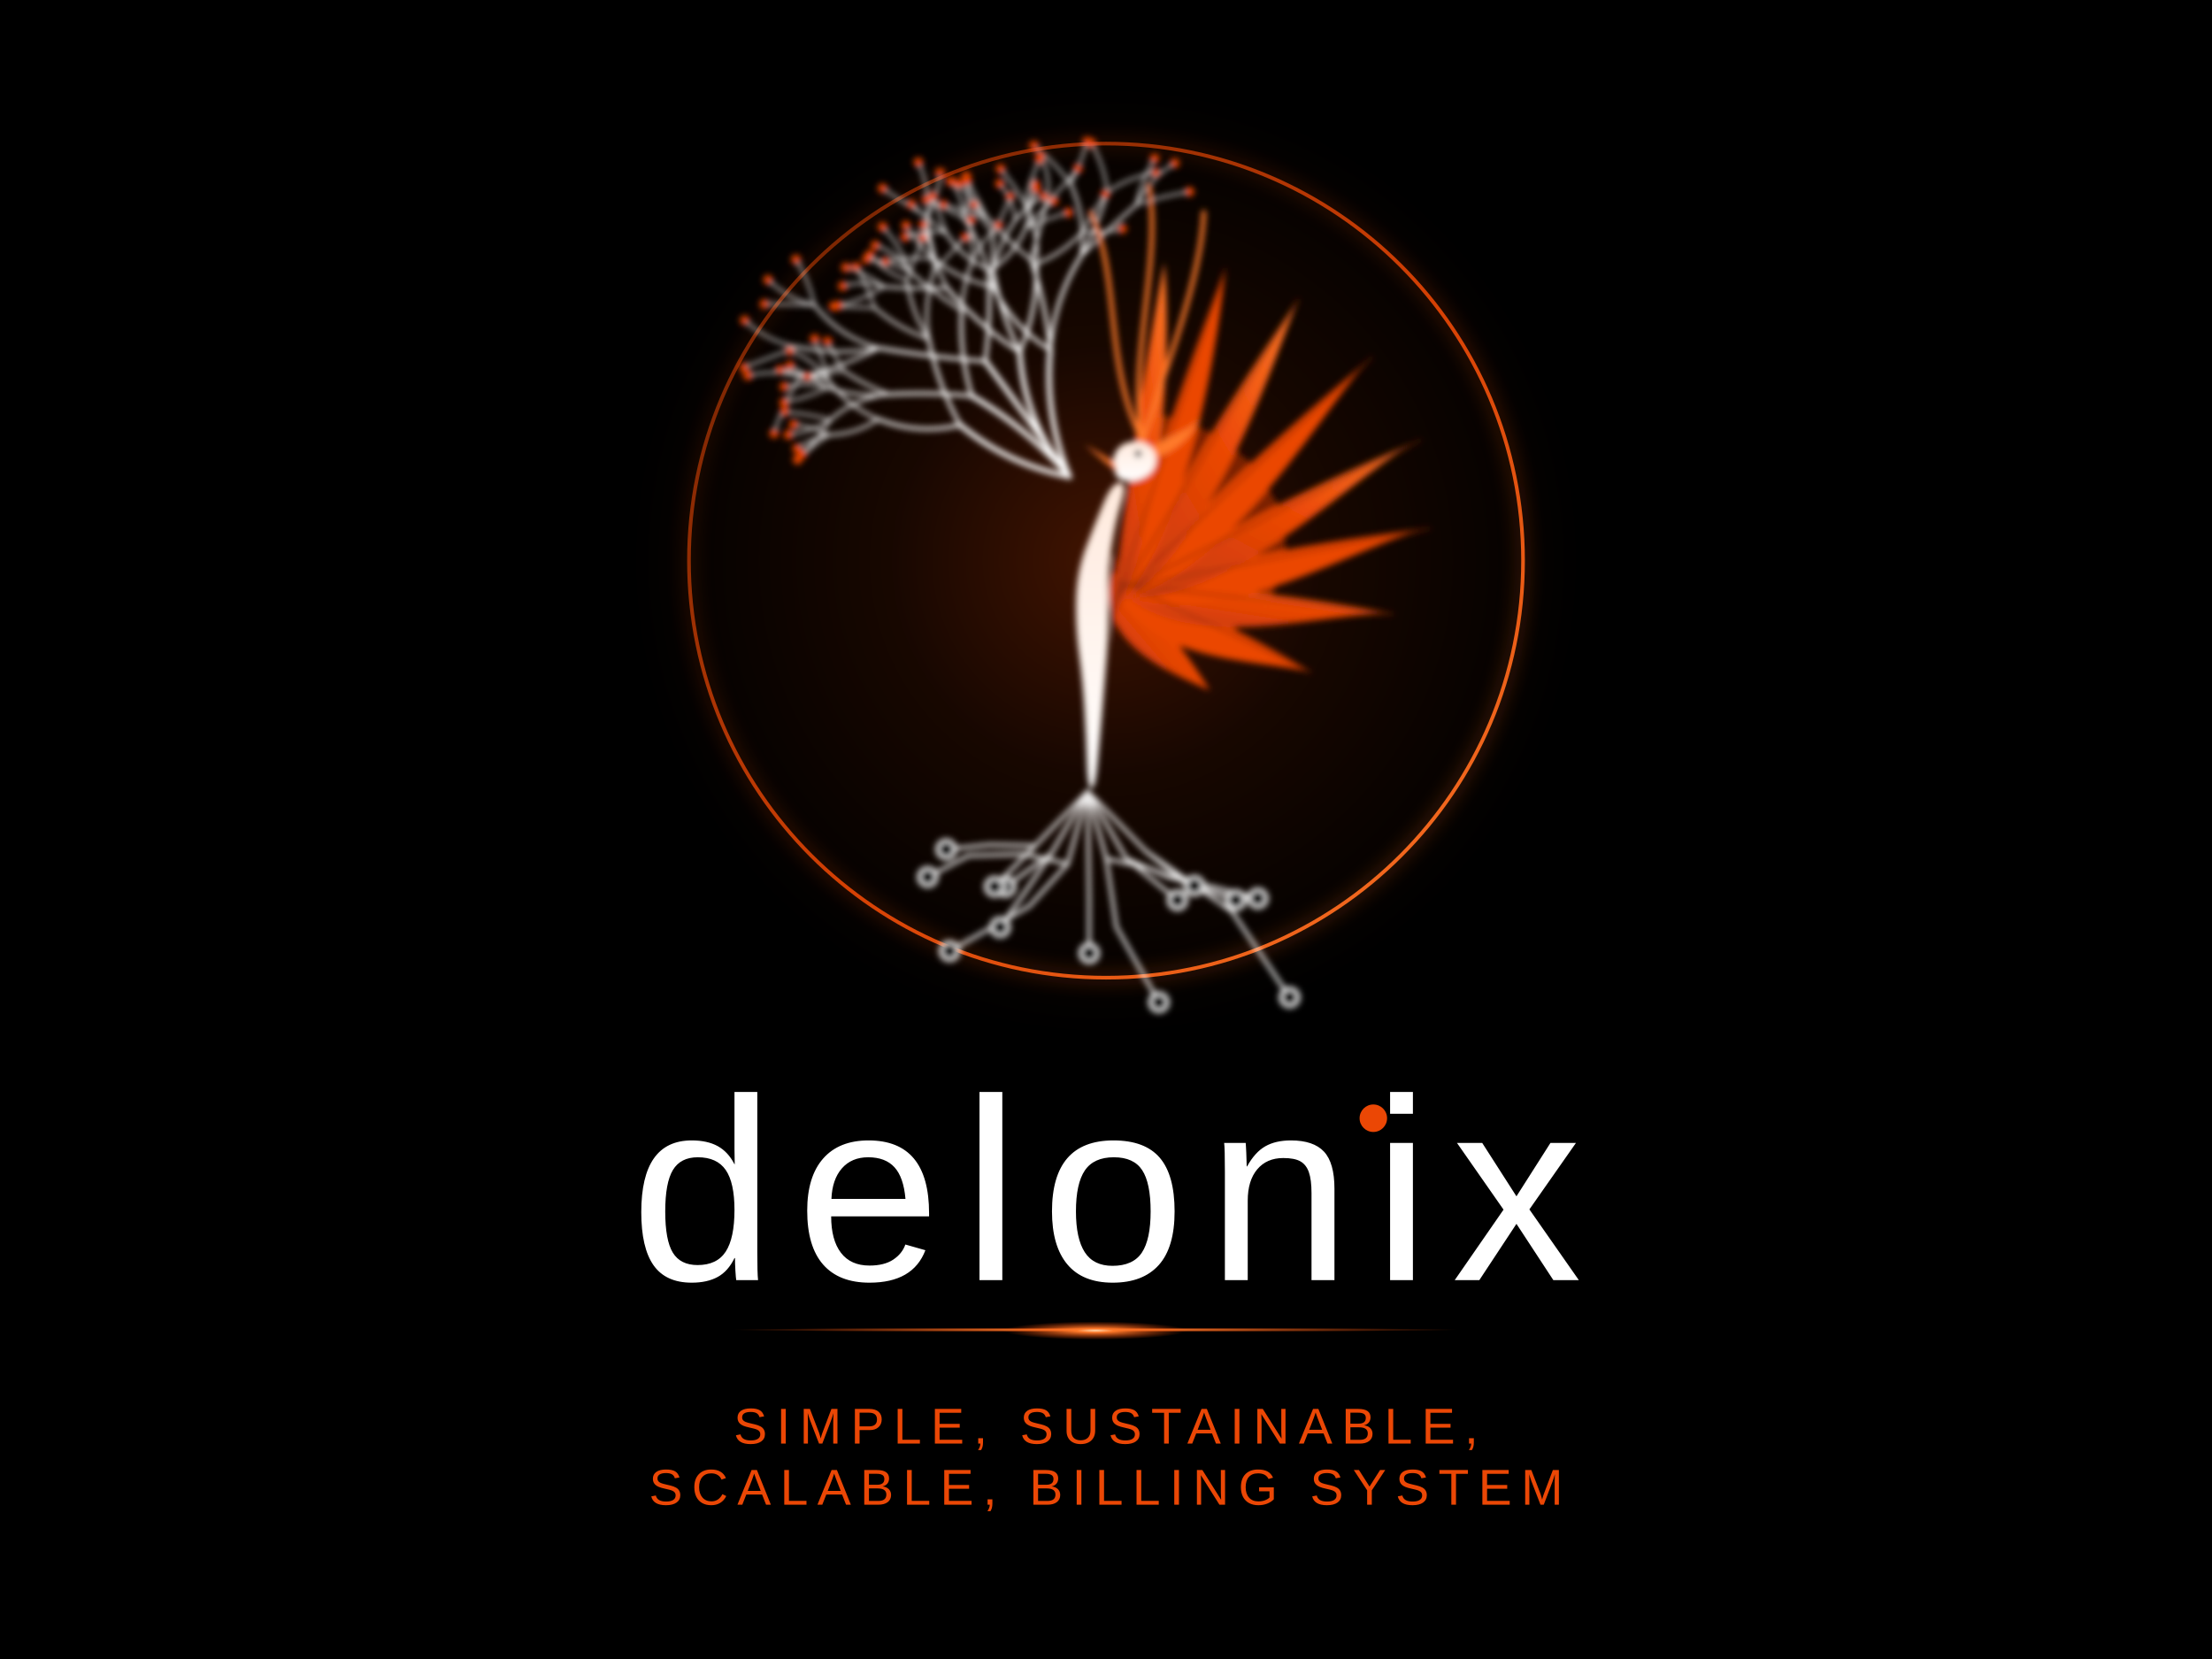
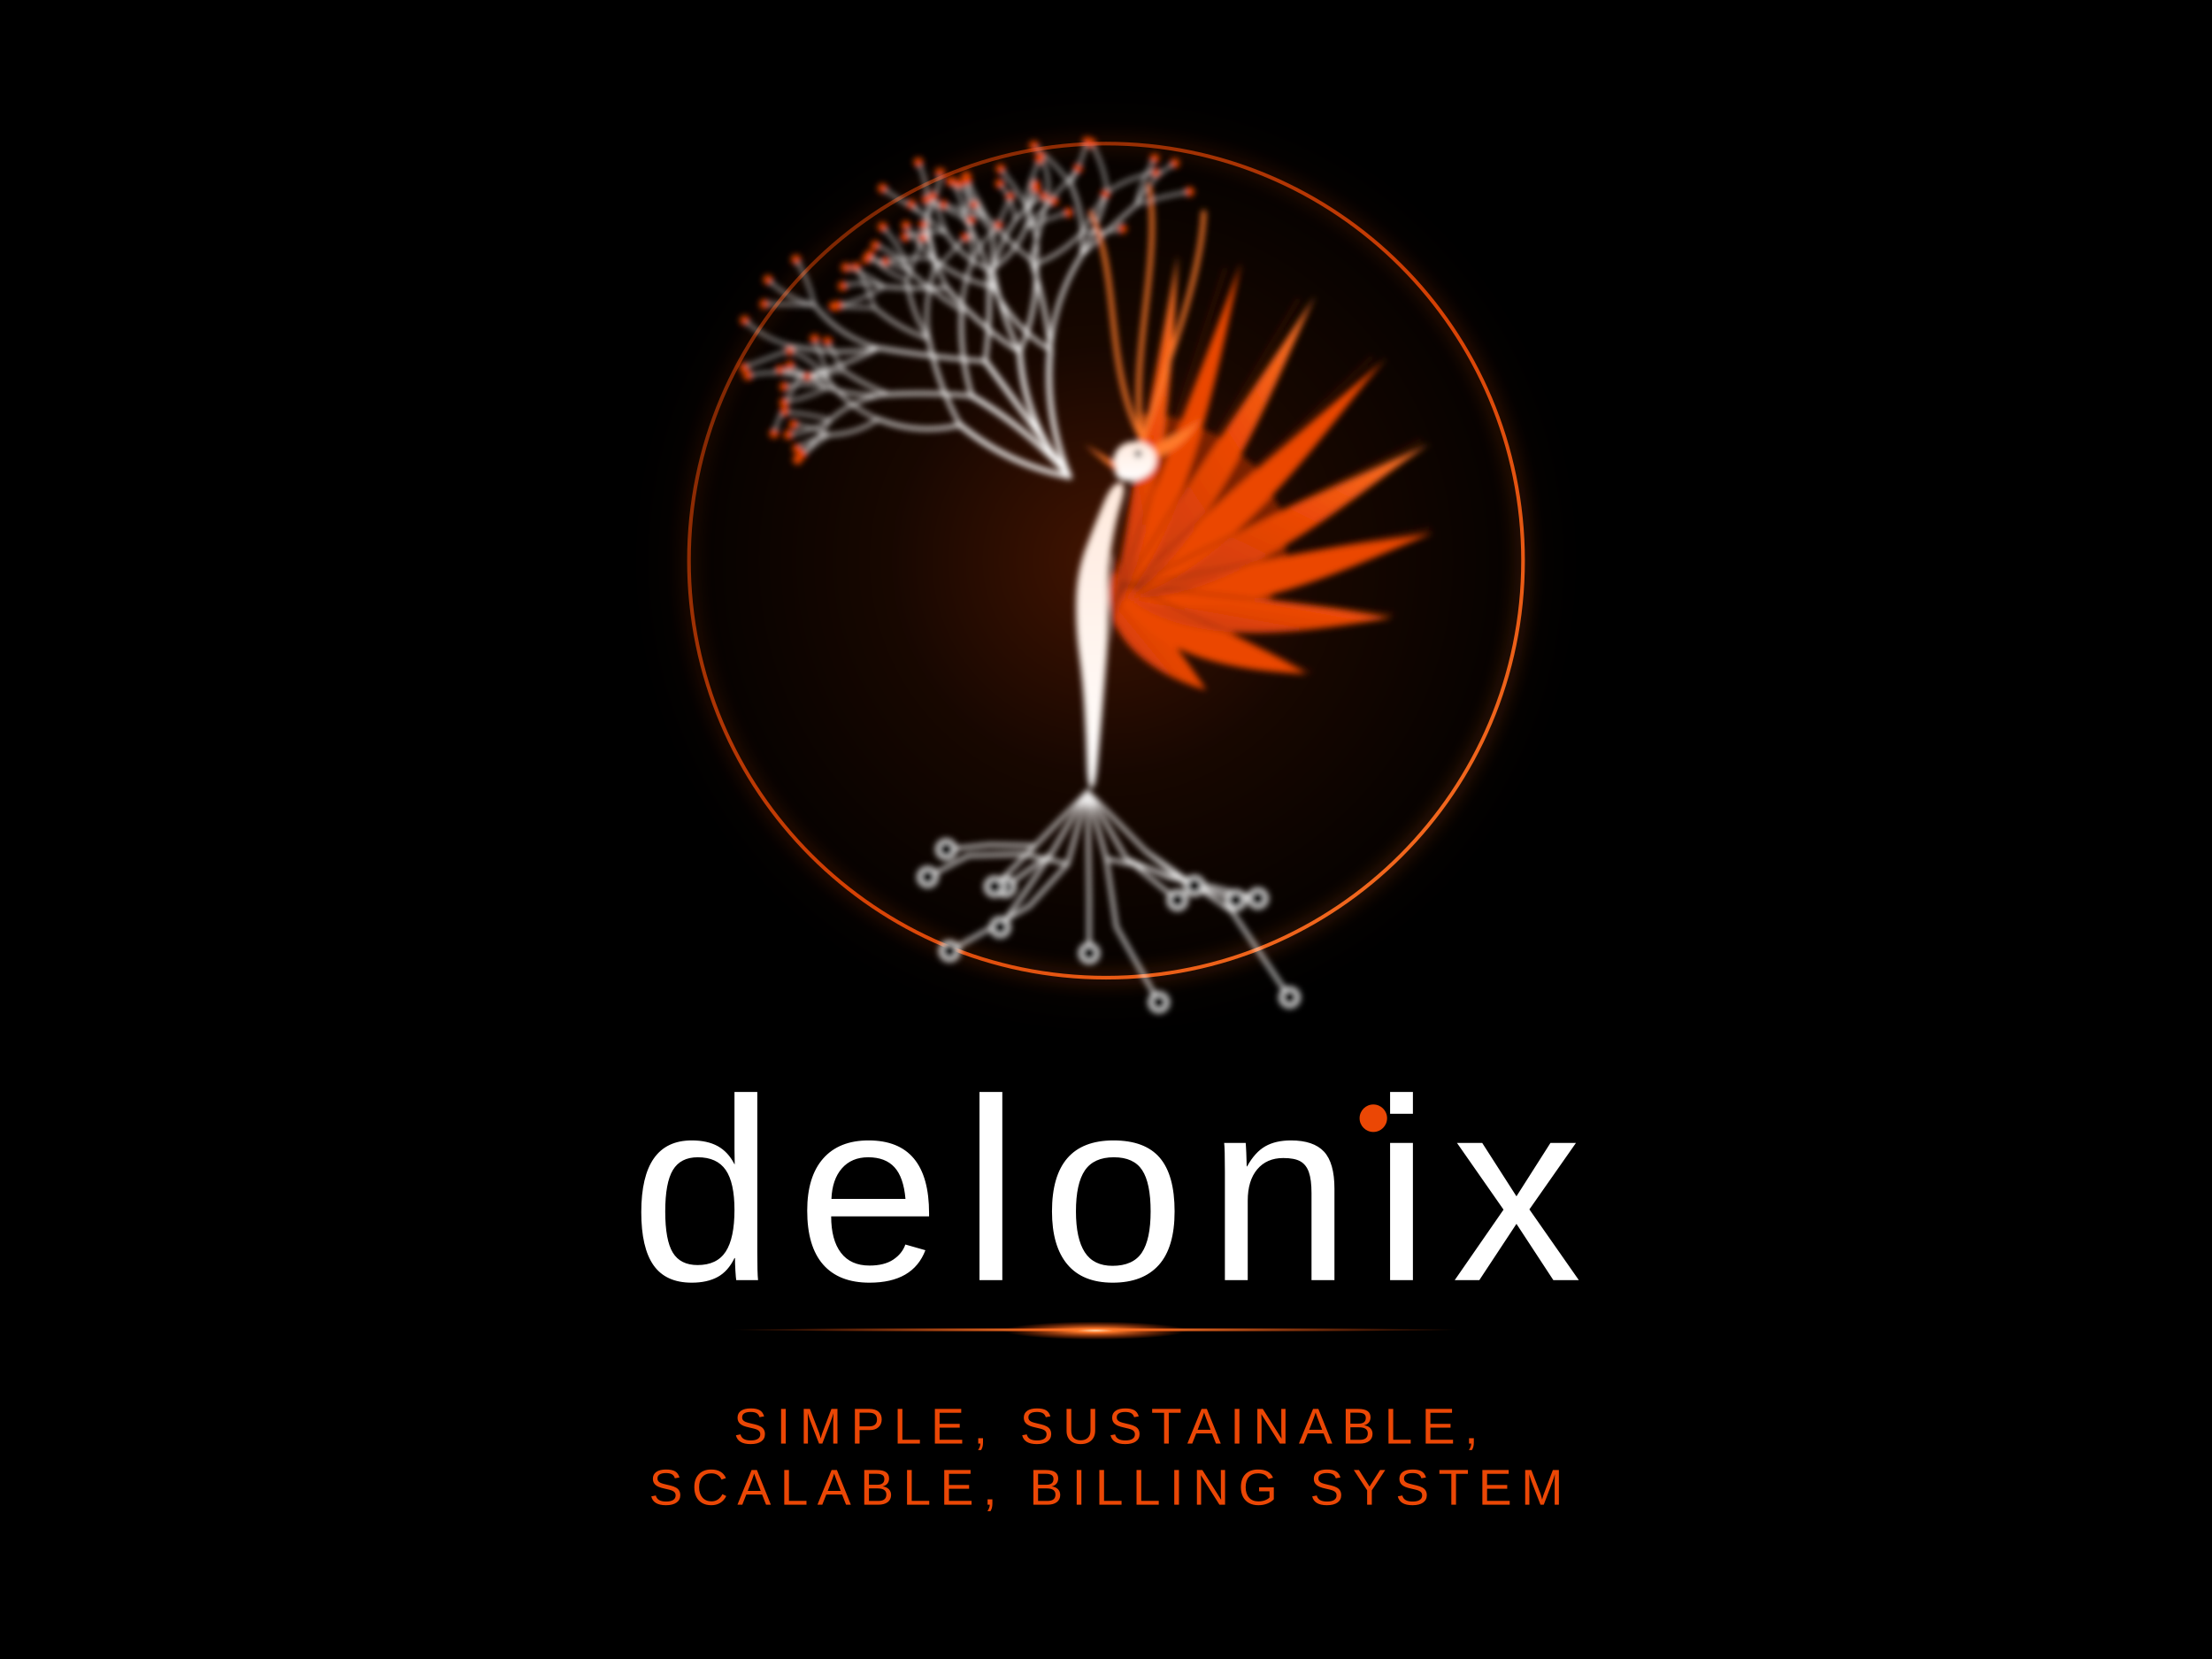
<svg xmlns="http://www.w3.org/2000/svg" version="1.1" width="1448" height="1086" viewBox="0 0 1448 1086">
  <defs>
    <radialGradient id="halo" cx="50%" cy="50%" r="50%">
      <stop offset="0%" stop-color="#EB4705" stop-opacity="0.28" />
      <stop offset="45%" stop-color="#EB4705" stop-opacity="0.10" />
      <stop offset="100%" stop-color="#EB4705" stop-opacity="0" />
    </radialGradient>
    <linearGradient id="ring" x1="0" y1="0" x2="1" y2="1">
      <stop offset="0%" stop-color="#EB4705" stop-opacity="0.35" />
      <stop offset="55%" stop-color="#EB4705" stop-opacity="0.9" />
      <stop offset="100%" stop-color="#FF7A2A" stop-opacity="1" />
    </linearGradient>
    <linearGradient id="wing" x1="0" y1="1" x2="1" y2="0">
      <stop offset="0%" stop-color="#C2380A" />
      <stop offset="55%" stop-color="#EB4705" />
      <stop offset="100%" stop-color="#FF7A2A" />
    </linearGradient>
    <linearGradient id="body" x1="0" y1="1" x2="0" y2="0">
      <stop offset="0%" stop-color="#FFFFFF" />
      <stop offset="100%" stop-color="#FFE9DC" />
    </linearGradient>
    <radialGradient id="line" cx="50%" cy="50%" r="50%">
      <stop offset="0%" stop-color="#FFD9B0" />
      <stop offset="20%" stop-color="#FF7A2A" />
      <stop offset="100%" stop-color="#EB4705" stop-opacity="0" />
    </radialGradient>
    <filter id="soft" x="-50%" y="-50%" width="200%" height="200%">
      <feGaussianBlur stdDeviation="6" />
    </filter>
    <filter id="glow" x="-60%" y="-60%" width="220%" height="220%">
      <feGaussianBlur stdDeviation="2.2" />
    </filter>
  </defs>
  <rect width="1448" height="1086" fill="#000000" />
  <circle cx="724" cy="367" r="313" fill="url(#halo)" />
  <g id="ring">
    <circle cx="724.0" cy="367.0" r="273.0" fill="none" stroke="url(#ring)" stroke-width="5" opacity="0.35" filter="url(#soft)" />
    <circle cx="724.0" cy="367.0" r="273.0" fill="none" stroke="url(#ring)" stroke-width="2.4" />
  </g>
  <g id="emblem" filter="url(#glow)">
    <g id="wing">
      <path d="M728.0,362.0 L763.2,425.0 L799.5,418.4 L829.2,397.5 L842.4,366.7 L839.1,334.8 L821.5,305.1 L795.1,284.2 L768.7,273.2 L746.7,271.0 L728.0,422.0 Z" fill="#7A2205" />
-       <path d="M728.0,374.0 C715.0,421.2 764.9,439.5 792.0,452.0 C768.1,412.8 740.1,385.0 728.0,374.0 Z" fill="url(#wing)" />
-       <path d="M728.0,378.0 C745.5,435.1 821.4,431.0 858.0,440.0 C802.5,405.7 749.9,385.5 728.0,378.0 Z" fill="#EB4705" />
-       <path d="M728.0,382.0 C774.5,433.3 869.4,398.8 912.0,402.0 C830.0,385.7 757.7,382.5 728.0,382.0 Z" fill="url(#wing)" />
-       <path d="M728.0,386.0 C795.1,421.0 894.0,352.2 936.0,346.0 C841.0,356.6 760.7,376.8 728.0,386.0 Z" fill="#EB4705" />
-       <path d="M728.0,390.0 C805.3,402.5 894.3,301.7 930.0,288.0 C835.8,327.3 759.1,371.2 728.0,390.0 Z" fill="url(#wing)" />
-       <path d="M728.0,394.0 C805.8,381.2 873.3,254.7 898.0,234.0 C816.7,300.9 753.4,366.5 728.0,394.0 Z" fill="#EB4705" />
-       <path d="M728.0,398.0 C796.4,362.1 837.5,223.1 850.0,196.0 C789.6,283.6 745.5,364.4 728.0,398.0 Z" fill="url(#wing)" />
-       <path d="M728.0,402.0 C781.0,349.3 799.3,208.2 802.0,176.0 C763.5,276.0 737.9,365.2 728.0,402.0 Z" fill="#EB4705" />
-       <path d="M728.0,406.0 C765.2,344.5 766.2,207.2 762.0,172.0 C742.3,276.7 731.8,368.3 728.0,406.0 Z" fill="url(#wing)" />
+       <path d="M728.0,374.0 C715.0,421.2 764.4,445.0 789.7,451.8 C771.0,422.7 740.1,385.0 728.0,374.0 Z" fill="url(#wing)" />
+       <path d="M728.0,378.0 C745.5,435.1 822.9,439.5 855.4,441.2 C813.1,416.2 749.9,385.5 728.0,378.0 Z" fill="#EB4705" />
+       <path d="M728.0,382.0 C774.5,433.3 872.8,409.2 911.0,404.6 C849.0,393.3 757.7,382.5 728.0,382.0 Z" fill="url(#wing)" />
+       <path d="M728.0,386.0 C795.1,421.0 898.7,363.0 938.1,349.1 C866.5,358.1 760.7,376.8 728.0,386.0 Z" fill="#EB4705" />
+       <path d="M728.0,390.0 C805.3,402.5 899.6,312.5 935.9,290.5 C865.1,321.1 759.1,371.2 728.0,390.0 Z" fill="url(#wing)" />
+       <path d="M728.0,394.0 C805.8,381.2 878.5,264.6 907.6,234.4 C846.8,285.6 753.4,366.5 728.0,394.0 Z" fill="#EB4705" />
+       <path d="M728.0,398.0 C796.4,362.1 842.0,230.7 861.1,193.6 C816.2,260.2 745.5,364.4 728.0,398.0 Z" fill="url(#wing)" />
+       <path d="M728.0,402.0 C781.0,349.3 802.7,213.1 812.5,171.7 C784.1,247.5 737.9,365.2 728.0,402.0 Z" fill="#EB4705" />
+       <path d="M728.0,406.0 C765.2,344.5 768.5,209.9 770.9,167.0 C756.6,246.2 731.8,368.3 728.0,406.0 Z" fill="url(#wing)" />
      <g id="wing-spines" fill="none" stroke="#7A2205" stroke-width="1.4" opacity="0.55" stroke-linecap="round">
        <path d="M728.0,378.0 Q808.6,416.4 858.0,440.0" />
        <path d="M728.0,382.0 Q842.1,394.4 912.0,402.0" />
        <path d="M728.0,386.0 Q857.0,361.2 936.0,346.0" />
        <path d="M728.0,390.0 Q853.2,326.8 930.0,288.0" />
        <path d="M728.0,394.0 Q833.4,294.8 898.0,234.0" />
        <path d="M728.0,398.0 Q803.6,272.8 850.0,196.0" />
        <path d="M728.0,402.0 Q773.9,261.9 802.0,176.0" />
      </g>
    </g>
    <g id="tree" fill="none" stroke="#FFFFFF" stroke-linecap="round">
      <path d="M700.0,312.0 Q660.0,304.1 628.5,278.2" stroke-width="3.2" />
      <path d="M628.5,278.2 Q601.1,284.8 574.9,274.4" stroke-width="2.2" />
      <path d="M574.9,274.4 Q560.3,284.3 542.6,284.7" stroke-width="1.6" />
      <path d="M542.6,284.7 Q531.6,291.8 522.1,300.9" stroke-width="1.2" />
      <path d="M542.6,284.7 Q531.2,286.7 521.8,293.6" stroke-width="1.2" />
      <path d="M542.6,284.7 Q531.9,279.0 519.7,277.9" stroke-width="1.2" />
      <path d="M574.9,274.4 Q554.9,266.1 542.0,248.7" stroke-width="1.6" />
      <path d="M542.0,248.7 Q526.1,246.3 510.6,242.1" stroke-width="1.2" />
      <path d="M542.0,248.7 Q532.6,235.2 517.0,229.6" stroke-width="1.2" />
      <path d="M542.0,248.7 Q538.7,235.0 533.3,221.9" stroke-width="1.2" />
      <path d="M628.5,278.2 Q613.7,251.6 607.9,221.8" stroke-width="2.2" />
      <path d="M607.9,221.8 Q588.3,215.1 572.5,201.5" stroke-width="1.6" />
      <path d="M572.5,201.5 Q559.1,201.1 545.7,200.5" stroke-width="1.2" />
      <path d="M572.5,201.5 Q568.2,187.3 560.5,174.7" stroke-width="1.2" />
      <path d="M607.9,221.8 Q596.5,204.1 593.7,183.3" stroke-width="1.6" />
      <path d="M593.7,183.3 Q579.2,178.5 569.4,166.8" stroke-width="1.2" />
      <path d="M593.7,183.3 Q598.6,169.5 604.1,155.8" stroke-width="1.2" />
      <path d="M607.9,221.8 Q604.3,198.9 611.6,176.8" stroke-width="1.6" />
      <path d="M611.6,176.8 Q610.0,161.4 604.3,147.1" stroke-width="1.2" />
      <path d="M611.6,176.8 Q622.1,166.4 632.0,155.3" stroke-width="1.2" />
      <path d="M700.0,312.0 Q672.5,280.3 636.2,259.2" stroke-width="3.2" />
      <path d="M636.2,259.2 Q609.3,256.6 582.3,258.1" stroke-width="2.2" />
      <path d="M582.3,258.1 Q560.3,260.1 543.7,274.7" stroke-width="1.6" />
      <path d="M543.7,274.7 Q535.8,287.0 525.2,297.2" stroke-width="1.2" />
      <path d="M543.7,274.7 Q531.1,282.8 516.2,284.6" stroke-width="1.2" />
      <path d="M543.7,274.7 Q528.9,270.9 513.7,269.5" stroke-width="1.2" />
      <path d="M582.3,258.1 Q561.7,260.2 541.9,253.8" stroke-width="1.6" />
      <path d="M541.9,253.8 Q528.3,260.4 513.4,263.4" stroke-width="1.2" />
      <path d="M541.9,253.8 Q527.8,249.6 513.5,253.1" stroke-width="1.2" />
      <path d="M541.9,253.8 Q529.5,246.7 517.2,239.4" stroke-width="1.2" />
      <path d="M582.3,258.1 Q566.2,252.3 552.0,242.6" stroke-width="1.6" />
      <path d="M552.0,242.6 Q540.3,244.8 528.4,246.5" stroke-width="1.2" />
      <path d="M552.0,242.6 Q546.5,233.3 541.7,223.5" stroke-width="1.2" />
      <path d="M636.2,259.2 Q627.9,231.9 629.5,203.3" stroke-width="2.2" />
      <path d="M629.5,203.3 Q611.2,191.5 594.9,177.2" stroke-width="1.6" />
      <path d="M594.9,177.2 Q581.7,171.3 567.5,169.5" stroke-width="1.2" />
      <path d="M594.9,177.2 Q586.9,165.1 573.1,160.6" stroke-width="1.2" />
      <path d="M594.9,177.2 Q589.6,160.9 577.8,148.6" stroke-width="1.2" />
      <path d="M629.5,203.3 Q630.5,185.3 637.4,168.6" stroke-width="1.6" />
      <path d="M637.4,168.6 Q635.1,156.4 635.7,143.9" stroke-width="1.2" />
      <path d="M637.4,168.6 Q643.8,156.9 653.4,147.5" stroke-width="1.2" />
      <path d="M700.0,312.0 Q672.9,273.9 645.0,236.4" stroke-width="3.2" />
      <path d="M645.0,236.4 Q609.9,233.8 575.3,227.8" stroke-width="2.2" />
      <path d="M575.3,227.8 Q551.0,240.7 524.2,246.5" stroke-width="1.6" />
      <path d="M524.2,246.5 Q512.7,263.8 506.7,283.7" stroke-width="1.2" />
      <path d="M524.2,246.5 Q507.0,241.9 489.7,245.8" stroke-width="1.2" />
      <path d="M575.3,227.8 Q548.5,232.9 521.8,227.1" stroke-width="1.6" />
      <path d="M521.8,227.1 Q504.4,233.8 487.1,240.5" stroke-width="1.2" />
      <path d="M521.8,227.1 Q502.0,223.5 487.5,209.7" stroke-width="1.2" />
      <path d="M575.3,227.8 Q549.5,220.6 533.0,199.6" stroke-width="1.6" />
      <path d="M533.0,199.6 Q516.7,199.1 500.4,199.0" stroke-width="1.2" />
      <path d="M533.0,199.6 Q515.5,195.7 502.8,183.2" stroke-width="1.2" />
      <path d="M533.0,199.6 Q529.6,183.8 521.1,169.9" stroke-width="1.2" />
      <path d="M645.0,236.4 Q648.8,207.2 647.0,177.7" stroke-width="2.2" />
      <path d="M647.0,177.7 Q641.9,158.7 630.7,142.5" stroke-width="1.6" />
      <path d="M630.7,142.5 Q618.5,136.7 606.4,130.7" stroke-width="1.2" />
      <path d="M630.7,142.5 Q630.7,129.2 622.4,118.7" stroke-width="1.2" />
      <path d="M630.7,142.5 Q636.1,129.2 632.5,115.3" stroke-width="1.2" />
      <path d="M647.0,177.7 Q663.9,167.4 671.6,149.0" stroke-width="1.6" />
      <path d="M671.6,149.0 Q673.7,136.1 678.1,123.8" stroke-width="1.2" />
      <path d="M671.6,149.0 Q679.9,139.4 689.8,131.5" stroke-width="1.2" />
      <path d="M671.6,149.0 Q685.2,143.4 699.3,139.1" stroke-width="1.2" />
      <path d="M700.0,312.0 Q670.5,276.5 667.5,230.4" stroke-width="3.2" />
      <path d="M667.5,230.4 Q640.4,213.1 619.8,188.4" stroke-width="2.2" />
      <path d="M619.8,188.4 Q599.2,189.3 578.7,187.7" stroke-width="1.6" />
      <path d="M578.7,187.7 Q565.0,196.3 549.2,199.9" stroke-width="1.2" />
      <path d="M578.7,187.7 Q565.3,183.5 551.8,187.2" stroke-width="1.2" />
      <path d="M578.7,187.7 Q567.3,179.1 553.7,175.1" stroke-width="1.2" />
      <path d="M619.8,188.4 Q608.7,166.5 607.1,142.0" stroke-width="1.6" />
      <path d="M607.1,142.0 Q592.0,133.3 577.8,123.3" stroke-width="1.2" />
      <path d="M607.1,142.0 Q608.8,123.4 601.2,106.3" stroke-width="1.2" />
      <path d="M607.1,142.0 Q614.2,128.3 615.4,113.0" stroke-width="1.2" />
      <path d="M667.5,230.4 Q655.0,205.1 650.1,177.3" stroke-width="2.2" />
      <path d="M650.1,177.3 Q630.2,170.2 619.1,152.1" stroke-width="1.6" />
      <path d="M619.1,152.1 Q605.4,150.4 592.5,155.2" stroke-width="1.2" />
      <path d="M619.1,152.1 Q607.3,143.5 596.5,133.7" stroke-width="1.2" />
      <path d="M619.1,152.1 Q614.9,140.2 610.8,128.3" stroke-width="1.2" />
      <path d="M650.1,177.3 Q654.1,159.2 664.7,144.1" stroke-width="1.6" />
      <path d="M664.7,144.1 Q663.2,130.6 654.5,120.2" stroke-width="1.2" />
      <path d="M664.7,144.1 Q675.4,134.7 677.7,120.7" stroke-width="1.2" />
      <path d="M664.7,144.1 Q672.3,134.1 683.6,128.6" stroke-width="1.2" />
      <path d="M667.5,230.4 Q679.3,202.7 678.4,172.6" stroke-width="2.2" />
      <path d="M678.4,172.6 Q680.6,151.9 670.9,133.4" stroke-width="1.6" />
      <path d="M670.9,133.4 Q664.0,121.3 655.0,110.6" stroke-width="1.2" />
      <path d="M670.9,133.4 Q674.1,118.4 680.6,104.5" stroke-width="1.2" />
      <path d="M678.4,172.6 Q696.2,165.7 708.9,151.6" stroke-width="1.6" />
      <path d="M708.9,151.6 Q715.3,138.7 723.6,127.0" stroke-width="1.2" />
      <path d="M708.9,151.6 Q722.0,153.3 734.6,149.7" stroke-width="1.2" />
      <path d="M700.0,312.0 Q683.6,272.0 687.5,229.0" stroke-width="3.2" />
      <path d="M687.5,229.0 Q662.7,213.9 650.2,187.7" stroke-width="2.2" />
      <path d="M650.2,187.7 Q628.5,183.2 611.1,169.6" stroke-width="1.6" />
      <path d="M611.1,169.6 Q595.2,167.6 579.7,171.2" stroke-width="1.2" />
      <path d="M611.1,169.6 Q600.3,160.0 593.1,147.6" stroke-width="1.2" />
      <path d="M650.2,187.7 Q649.8,170.0 650.0,152.3" stroke-width="1.6" />
      <path d="M650.0,152.3 Q642.4,144.0 637.6,133.9" stroke-width="1.2" />
      <path d="M650.0,152.3 Q657.0,141.1 661.2,128.5" stroke-width="1.2" />
      <path d="M687.5,229.0 Q684.5,198.9 675.1,170.1" stroke-width="2.2" />
      <path d="M675.1,170.1 Q658.9,157.3 645.3,141.6" stroke-width="1.6" />
      <path d="M645.3,141.6 Q631.4,138.0 617.5,134.0" stroke-width="1.2" />
      <path d="M645.3,141.6 Q637.0,130.6 627.6,120.5" stroke-width="1.2" />
      <path d="M645.3,141.6 Q639.8,129.7 633.1,118.5" stroke-width="1.2" />
      <path d="M675.1,170.1 Q680.5,150.9 685.3,131.5" stroke-width="1.6" />
      <path d="M685.3,131.5 Q688.3,115.9 681.2,101.8" stroke-width="1.2" />
      <path d="M685.3,131.5 Q696.9,122.2 705.6,110.3" stroke-width="1.2" />
      <path d="M687.5,229.0 Q690.0,195.7 707.7,167.5" stroke-width="2.2" />
      <path d="M707.7,167.5 Q711.0,143.0 700.9,120.4" stroke-width="1.6" />
      <path d="M700.9,120.4 Q690.4,106.4 676.9,95.4" stroke-width="1.2" />
      <path d="M700.9,120.4 Q707.5,107.0 711.7,92.7" stroke-width="1.2" />
      <path d="M707.7,167.5 Q718.7,147.5 724.9,125.6" stroke-width="1.6" />
      <path d="M724.9,125.6 Q722.9,108.6 714.5,93.8" stroke-width="1.2" />
      <path d="M724.9,125.6 Q739.3,115.8 756.5,113.0" stroke-width="1.2" />
      <path d="M707.7,167.5 Q725.3,150.1 744.0,133.9" stroke-width="1.6" />
      <path d="M744.0,133.9 Q747.3,117.8 755.8,103.8" stroke-width="1.2" />
      <path d="M744.0,133.9 Q752.7,116.9 769.0,106.8" stroke-width="1.2" />
      <path d="M744.0,133.9 Q761.0,128.4 778.6,125.5" stroke-width="1.2" />
    </g>
    <g id="berries">
      <circle cx="522.1" cy="300.9" r="3.0" fill="#EB4705" />
      <circle cx="522.1" cy="300.9" r="3.0" fill="#EB4705" />
      <circle cx="521.8" cy="293.6" r="3.0" fill="#EB4705" />
      <circle cx="521.8" cy="293.6" r="3.0" fill="#EB4705" />
      <circle cx="519.7" cy="277.9" r="3.0" fill="#EB4705" />
      <circle cx="519.7" cy="277.9" r="3.0" fill="#EB4705" />
      <circle cx="519.7" cy="277.9" r="3.0" fill="#EB4705" />
      <circle cx="510.6" cy="242.1" r="3.0" fill="#EB4705" />
      <circle cx="510.6" cy="242.1" r="3.0" fill="#EB4705" />
      <circle cx="517.0" cy="229.6" r="3.0" fill="#EB4705" />
      <circle cx="517.0" cy="229.6" r="3.0" fill="#EB4705" />
      <circle cx="517.0" cy="229.6" r="3.0" fill="#EB4705" />
      <circle cx="533.3" cy="221.9" r="3.0" fill="#EB4705" />
      <circle cx="533.3" cy="221.9" r="3.0" fill="#EB4705" />
      <circle cx="533.3" cy="221.9" r="3.0" fill="#EB4705" />
      <circle cx="545.7" cy="200.5" r="3.0" fill="#EB4705" />
      <circle cx="545.7" cy="200.5" r="3.0" fill="#EB4705" />
      <circle cx="560.5" cy="174.7" r="3.0" fill="#EB4705" />
      <circle cx="560.5" cy="174.7" r="3.0" fill="#EB4705" />
      <circle cx="569.4" cy="166.8" r="3.0" fill="#EB4705" />
      <circle cx="569.4" cy="166.8" r="3.0" fill="#EB4705" />
      <circle cx="604.1" cy="155.8" r="3.0" fill="#EB4705" />
      <circle cx="604.1" cy="155.8" r="3.0" fill="#EB4705" />
      <circle cx="604.3" cy="147.1" r="3.0" fill="#EB4705" />
      <circle cx="604.3" cy="147.1" r="3.0" fill="#EB4705" />
      <circle cx="632.0" cy="155.3" r="3.0" fill="#EB4705" />
      <circle cx="632.0" cy="155.3" r="3.0" fill="#EB4705" />
      <circle cx="632.0" cy="155.3" r="3.0" fill="#EB4705" />
      <circle cx="525.2" cy="297.2" r="3.0" fill="#EB4705" />
      <circle cx="525.2" cy="297.2" r="3.0" fill="#EB4705" />
      <circle cx="525.2" cy="297.2" r="3.0" fill="#EB4705" />
      <circle cx="516.2" cy="284.6" r="3.0" fill="#EB4705" />
      <circle cx="516.2" cy="284.6" r="3.0" fill="#EB4705" />
      <circle cx="516.2" cy="284.6" r="3.0" fill="#EB4705" />
      <circle cx="513.7" cy="269.5" r="3.0" fill="#EB4705" />
      <circle cx="513.7" cy="269.5" r="3.0" fill="#EB4705" />
      <circle cx="513.7" cy="269.5" r="3.0" fill="#EB4705" />
      <circle cx="513.4" cy="263.4" r="3.0" fill="#EB4705" />
      <circle cx="513.4" cy="263.4" r="3.0" fill="#EB4705" />
      <circle cx="513.4" cy="263.4" r="3.0" fill="#EB4705" />
      <circle cx="513.5" cy="253.1" r="3.0" fill="#EB4705" />
      <circle cx="513.5" cy="253.1" r="3.0" fill="#EB4705" />
      <circle cx="517.2" cy="239.4" r="3.0" fill="#EB4705" />
      <circle cx="517.2" cy="239.4" r="3.0" fill="#EB4705" />
      <circle cx="528.4" cy="246.5" r="3.0" fill="#EB4705" />
      <circle cx="528.4" cy="246.5" r="3.0" fill="#EB4705" />
      <circle cx="541.7" cy="223.5" r="3.0" fill="#EB4705" />
      <circle cx="541.7" cy="223.5" r="3.0" fill="#EB4705" />
      <circle cx="567.5" cy="169.5" r="3.0" fill="#EB4705" />
      <circle cx="567.5" cy="169.5" r="3.0" fill="#EB4705" />
      <circle cx="567.5" cy="169.5" r="3.0" fill="#EB4705" />
      <circle cx="573.1" cy="160.6" r="3.0" fill="#EB4705" />
      <circle cx="573.1" cy="160.6" r="3.0" fill="#EB4705" />
      <circle cx="577.8" cy="148.6" r="3.0" fill="#EB4705" />
      <circle cx="577.8" cy="148.6" r="3.0" fill="#EB4705" />
      <circle cx="577.8" cy="148.6" r="3.0" fill="#EB4705" />
      <circle cx="635.7" cy="143.9" r="3.0" fill="#EB4705" />
      <circle cx="635.7" cy="143.9" r="3.0" fill="#EB4705" />
      <circle cx="635.7" cy="143.9" r="3.0" fill="#EB4705" />
      <circle cx="653.4" cy="147.5" r="3.0" fill="#EB4705" />
      <circle cx="653.4" cy="147.5" r="3.0" fill="#EB4705" />
      <circle cx="506.7" cy="283.7" r="3.0" fill="#EB4705" />
      <circle cx="506.7" cy="283.7" r="3.0" fill="#EB4705" />
      <circle cx="489.7" cy="245.8" r="3.0" fill="#EB4705" />
      <circle cx="489.7" cy="245.8" r="3.0" fill="#EB4705" />
      <circle cx="489.7" cy="245.8" r="3.0" fill="#EB4705" />
      <circle cx="487.1" cy="240.5" r="3.0" fill="#EB4705" />
      <circle cx="487.1" cy="240.5" r="3.0" fill="#EB4705" />
      <circle cx="487.5" cy="209.7" r="3.0" fill="#EB4705" />
      <circle cx="487.5" cy="209.7" r="3.0" fill="#EB4705" />
      <circle cx="500.4" cy="199.0" r="3.0" fill="#EB4705" />
      <circle cx="500.4" cy="199.0" r="3.0" fill="#EB4705" />
      <circle cx="502.8" cy="183.2" r="3.0" fill="#EB4705" />
      <circle cx="502.8" cy="183.2" r="3.0" fill="#EB4705" />
      <circle cx="502.8" cy="183.2" r="3.0" fill="#EB4705" />
      <circle cx="521.1" cy="169.9" r="3.0" fill="#EB4705" />
      <circle cx="521.1" cy="169.9" r="3.0" fill="#EB4705" />
      <circle cx="521.1" cy="169.9" r="3.0" fill="#EB4705" />
      <circle cx="606.4" cy="130.7" r="3.0" fill="#EB4705" />
      <circle cx="606.4" cy="130.7" r="3.0" fill="#EB4705" />
      <circle cx="622.4" cy="118.7" r="3.0" fill="#EB4705" />
      <circle cx="622.4" cy="118.7" r="3.0" fill="#EB4705" />
      <circle cx="622.4" cy="118.7" r="3.0" fill="#EB4705" />
      <circle cx="632.5" cy="115.3" r="3.0" fill="#EB4705" />
      <circle cx="632.5" cy="115.3" r="3.0" fill="#EB4705" />
      <circle cx="678.1" cy="123.8" r="3.0" fill="#EB4705" />
      <circle cx="678.1" cy="123.8" r="3.0" fill="#EB4705" />
      <circle cx="689.8" cy="131.5" r="3.0" fill="#EB4705" />
      <circle cx="689.8" cy="131.5" r="3.0" fill="#EB4705" />
      <circle cx="689.8" cy="131.5" r="3.0" fill="#EB4705" />
      <circle cx="699.3" cy="139.1" r="3.0" fill="#EB4705" />
      <circle cx="699.3" cy="139.1" r="3.0" fill="#EB4705" />
      <circle cx="699.3" cy="139.1" r="3.0" fill="#EB4705" />
      <circle cx="549.2" cy="199.9" r="3.0" fill="#EB4705" />
      <circle cx="549.2" cy="199.9" r="3.0" fill="#EB4705" />
      <circle cx="551.8" cy="187.2" r="3.0" fill="#EB4705" />
      <circle cx="551.8" cy="187.2" r="3.0" fill="#EB4705" />
      <circle cx="551.8" cy="187.2" r="3.0" fill="#EB4705" />
      <circle cx="553.7" cy="175.1" r="3.0" fill="#EB4705" />
      <circle cx="553.7" cy="175.1" r="3.0" fill="#EB4705" />
      <circle cx="577.8" cy="123.3" r="3.0" fill="#EB4705" />
      <circle cx="577.8" cy="123.3" r="3.0" fill="#EB4705" />
      <circle cx="577.8" cy="123.3" r="3.0" fill="#EB4705" />
      <circle cx="601.2" cy="106.3" r="3.0" fill="#EB4705" />
      <circle cx="601.2" cy="106.3" r="3.0" fill="#EB4705" />
      <circle cx="601.2" cy="106.3" r="3.0" fill="#EB4705" />
      <circle cx="615.4" cy="113.0" r="3.0" fill="#EB4705" />
      <circle cx="615.4" cy="113.0" r="3.0" fill="#EB4705" />
      <circle cx="592.5" cy="155.2" r="3.0" fill="#EB4705" />
      <circle cx="592.5" cy="155.2" r="3.0" fill="#EB4705" />
      <circle cx="596.5" cy="133.7" r="3.0" fill="#EB4705" />
      <circle cx="596.5" cy="133.7" r="3.0" fill="#EB4705" />
      <circle cx="596.5" cy="133.7" r="3.0" fill="#EB4705" />
      <circle cx="610.8" cy="128.3" r="3.0" fill="#EB4705" />
      <circle cx="610.8" cy="128.3" r="3.0" fill="#EB4705" />
      <circle cx="654.5" cy="120.2" r="3.0" fill="#EB4705" />
      <circle cx="654.5" cy="120.2" r="3.0" fill="#EB4705" />
      <circle cx="677.7" cy="120.7" r="3.0" fill="#EB4705" />
      <circle cx="677.7" cy="120.7" r="3.0" fill="#EB4705" />
      <circle cx="683.6" cy="128.6" r="3.0" fill="#EB4705" />
      <circle cx="683.6" cy="128.6" r="3.0" fill="#EB4705" />
      <circle cx="655.0" cy="110.6" r="3.0" fill="#EB4705" />
      <circle cx="655.0" cy="110.6" r="3.0" fill="#EB4705" />
      <circle cx="680.6" cy="104.5" r="3.0" fill="#EB4705" />
      <circle cx="680.6" cy="104.5" r="3.0" fill="#EB4705" />
      <circle cx="680.6" cy="104.5" r="3.0" fill="#EB4705" />
      <circle cx="723.6" cy="127.0" r="3.0" fill="#EB4705" />
      <circle cx="723.6" cy="127.0" r="3.0" fill="#EB4705" />
      <circle cx="723.6" cy="127.0" r="3.0" fill="#EB4705" />
      <circle cx="734.6" cy="149.7" r="3.0" fill="#EB4705" />
      <circle cx="734.6" cy="149.7" r="3.0" fill="#EB4705" />
      <circle cx="579.7" cy="171.2" r="3.0" fill="#EB4705" />
      <circle cx="579.7" cy="171.2" r="3.0" fill="#EB4705" />
      <circle cx="593.1" cy="147.6" r="3.0" fill="#EB4705" />
      <circle cx="593.1" cy="147.6" r="3.0" fill="#EB4705" />
      <circle cx="637.6" cy="133.9" r="3.0" fill="#EB4705" />
      <circle cx="637.6" cy="133.9" r="3.0" fill="#EB4705" />
      <circle cx="661.2" cy="128.5" r="3.0" fill="#EB4705" />
      <circle cx="661.2" cy="128.5" r="3.0" fill="#EB4705" />
      <circle cx="617.5" cy="134.0" r="3.0" fill="#EB4705" />
      <circle cx="617.5" cy="134.0" r="3.0" fill="#EB4705" />
      <circle cx="617.5" cy="134.0" r="3.0" fill="#EB4705" />
      <circle cx="627.6" cy="120.5" r="3.0" fill="#EB4705" />
      <circle cx="627.6" cy="120.5" r="3.0" fill="#EB4705" />
      <circle cx="627.6" cy="120.5" r="3.0" fill="#EB4705" />
      <circle cx="633.1" cy="118.5" r="3.0" fill="#EB4705" />
      <circle cx="633.1" cy="118.5" r="3.0" fill="#EB4705" />
      <circle cx="633.1" cy="118.5" r="3.0" fill="#EB4705" />
      <circle cx="681.2" cy="101.8" r="3.0" fill="#EB4705" />
      <circle cx="681.2" cy="101.8" r="3.0" fill="#EB4705" />
      <circle cx="705.6" cy="110.3" r="3.0" fill="#EB4705" />
      <circle cx="705.6" cy="110.3" r="3.0" fill="#EB4705" />
      <circle cx="676.9" cy="95.4" r="3.0" fill="#EB4705" />
      <circle cx="676.9" cy="95.4" r="3.0" fill="#EB4705" />
      <circle cx="676.9" cy="95.4" r="3.0" fill="#EB4705" />
      <circle cx="711.7" cy="92.7" r="3.0" fill="#EB4705" />
      <circle cx="711.7" cy="92.7" r="3.0" fill="#EB4705" />
      <circle cx="711.7" cy="92.7" r="3.0" fill="#EB4705" />
      <circle cx="714.5" cy="93.8" r="3.0" fill="#EB4705" />
      <circle cx="714.5" cy="93.8" r="3.0" fill="#EB4705" />
      <circle cx="756.5" cy="113.0" r="3.0" fill="#EB4705" />
      <circle cx="756.5" cy="113.0" r="3.0" fill="#EB4705" />
      <circle cx="756.5" cy="113.0" r="3.0" fill="#EB4705" />
      <circle cx="755.8" cy="103.8" r="3.0" fill="#EB4705" />
      <circle cx="755.8" cy="103.8" r="3.0" fill="#EB4705" />
      <circle cx="769.0" cy="106.8" r="3.0" fill="#EB4705" />
      <circle cx="769.0" cy="106.8" r="3.0" fill="#EB4705" />
      <circle cx="778.6" cy="125.5" r="3.0" fill="#EB4705" />
      <circle cx="778.6" cy="125.5" r="3.0" fill="#EB4705" />
      <circle cx="778.6" cy="125.5" r="3.0" fill="#EB4705" />
    </g>
    <g id="roots" fill="none" stroke="#FFFFFF" stroke-width="2.2" stroke-linecap="round" stroke-linejoin="round" opacity="0.92">
      <path d="M712.0,518.0 L750.2,557.3 L806.5,596.7 L844.2,652.9" />
      <path d="M750.2,557.3 L775.8,577.9 L809.0,589.2" />
      <path d="M712.0,518.0 L737.3,562.0 L770.8,589.3" />
      <path d="M737.3,562.0 L765.2,574.3 L795.3,580.9 L823.4,588.1" />
      <path d="M712.0,518.0 L724.2,562.1 L730.8,606.8 L758.6,656.1" />
      <path d="M724.2,562.1 L751.0,568.1 L781.9,579.8" />
      <path d="M712.0,518.0 L698.9,565.5 L673.8,593.2 L621.6,622.6" />
      <path d="M698.9,565.5 L670.0,559.0 L633.9,560.1 L607.3,574.1" />
      <path d="M712.0,518.0 L688.2,558.7 L658.3,580.5" />
      <path d="M688.2,558.7 L672.3,582.1 L654.7,607.0" />
      <path d="M712.0,518.0 L677.6,553.6 L651.1,580.4" />
      <path d="M677.6,553.6 L647.9,553.0 L619.4,556.0" />
      <path d="M712.0,518.0 L713,590 L713,624" />
    </g>
    <g id="root-nodes" fill="#000000" stroke="#FFFFFF" stroke-width="2">
      <circle cx="844.2" cy="652.9" r="6.0" />
      <circle cx="809.0" cy="589.2" r="6.0" />
      <circle cx="770.8" cy="589.3" r="6.0" />
      <circle cx="823.4" cy="588.1" r="6.0" />
      <circle cx="758.6" cy="656.1" r="6.0" />
      <circle cx="781.9" cy="579.8" r="6.0" />
      <circle cx="621.6" cy="622.6" r="6.0" />
      <circle cx="607.3" cy="574.1" r="6.0" />
      <circle cx="658.3" cy="580.5" r="6.0" />
      <circle cx="654.7" cy="607.0" r="6.0" />
      <circle cx="651.1" cy="580.4" r="6.0" />
      <circle cx="619.4" cy="556.0" r="6.0" />
      <circle cx="713.0" cy="624.0" r="6.0" />
    </g>
    <g id="plumes" fill="none" stroke="#FF7A2A" stroke-width="3" stroke-linecap="round">
      <path d="M748.0,289.0 C722.0,237.0 734.2,184.0 714.0,139.0" />
      <path d="M748.0,289.0 C738.0,237.0 760.8,171.4 752.0,121.0" />
      <path d="M748.0,289.0 C764.0,237.0 786.0,184.0 788.0,139.0" />
    </g>
    <path id="crest" d="M754,293 C768,283 778,283 786,273 C778,290 767,296 756,300 Z" fill="#FF7A2A" />
    <path id="head" d="M731,312 C725,300 731,289 743,289 C754,289 760,298 755,307 C751,314 737,318 731,312 Z" fill="url(#body)" />
    <path id="body" d="M733.0,316.0 Q728.0,316.0 722.5,329.0 Q717.0,342.0 711.0,358.0 Q705.0,374.0 704.5,392.0 Q704.0,410.0 706.5,429.0 Q709.0,448.0 710.0,466.0 Q711.0,484.0 711.5,500.0 Q712.0,516.0 714.5,516.0 Q717.0,516.0 718.5,500.0 Q720.0,484.0 721.5,466.0 Q723.0,448.0 724.5,429.0 Q726.0,410.0 725.5,392.0 Q725.0,374.0 727.5,358.0 Q730.0,342.0 734.0,329.0 Q738.0,316.0 733.0,316.0 Z" fill="url(#body)" />
    <path id="beak" d="M729,302 L710,291 L731,309 Z" fill="#FF7A2A" />
    <circle cx="745.0" cy="297.0" r="2.1" fill="#000000" />
  </g>
  <text x="724" y="838" text-anchor="middle" font-family="Helvetica Neue, Arial, sans-serif" font-size="170" font-weight="300" letter-spacing="14" fill="#FFFFFF">delonix</text>
  <circle cx="899.0" cy="732.0" r="9.0" fill="#EB4705" />
  <rect x="478" y="869" width="478" height="3" fill="url(#line)" />
  <ellipse cx="717" cy="871" rx="60" ry="6" fill="url(#line)" />
  <text x="724" y="945" text-anchor="middle" font-family="Helvetica Neue, Arial, sans-serif" font-size="33" font-weight="500" letter-spacing="6" fill="#EB4705">SIMPLE, SUSTAINABLE,</text>
  <text x="724" y="985" text-anchor="middle" font-family="Helvetica Neue, Arial, sans-serif" font-size="33" font-weight="500" letter-spacing="6" fill="#EB4705">SCALABLE, BILLING SYSTEM</text>
</svg>
